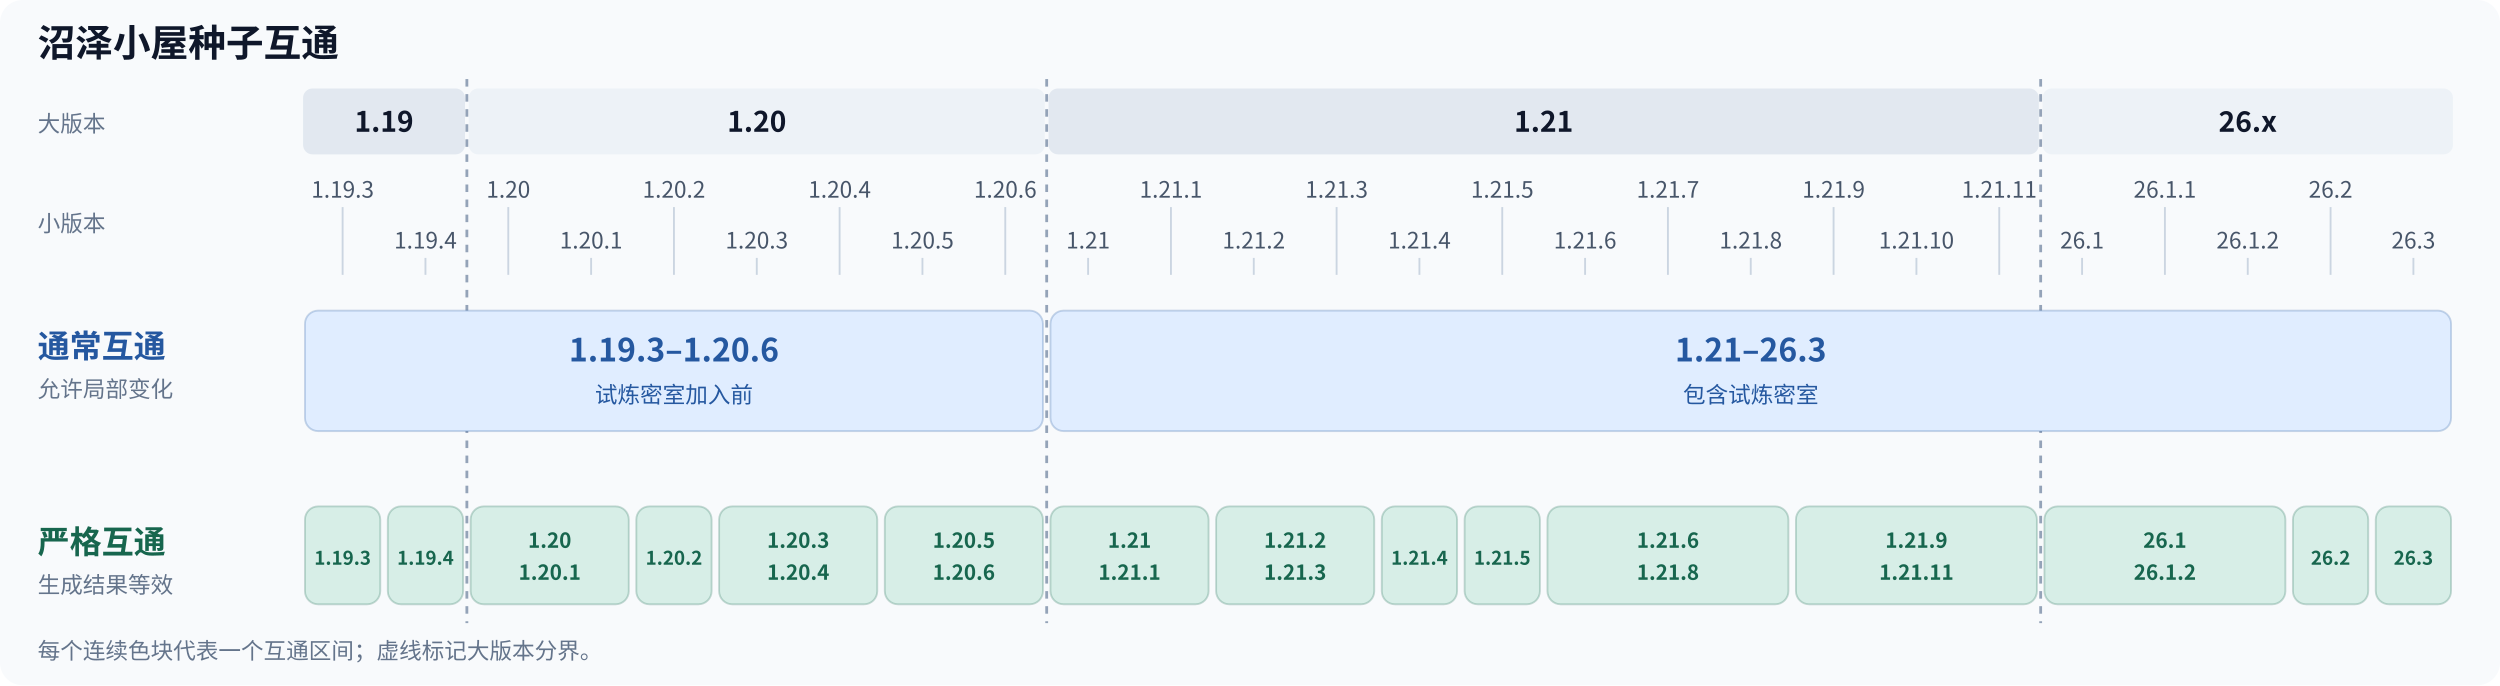
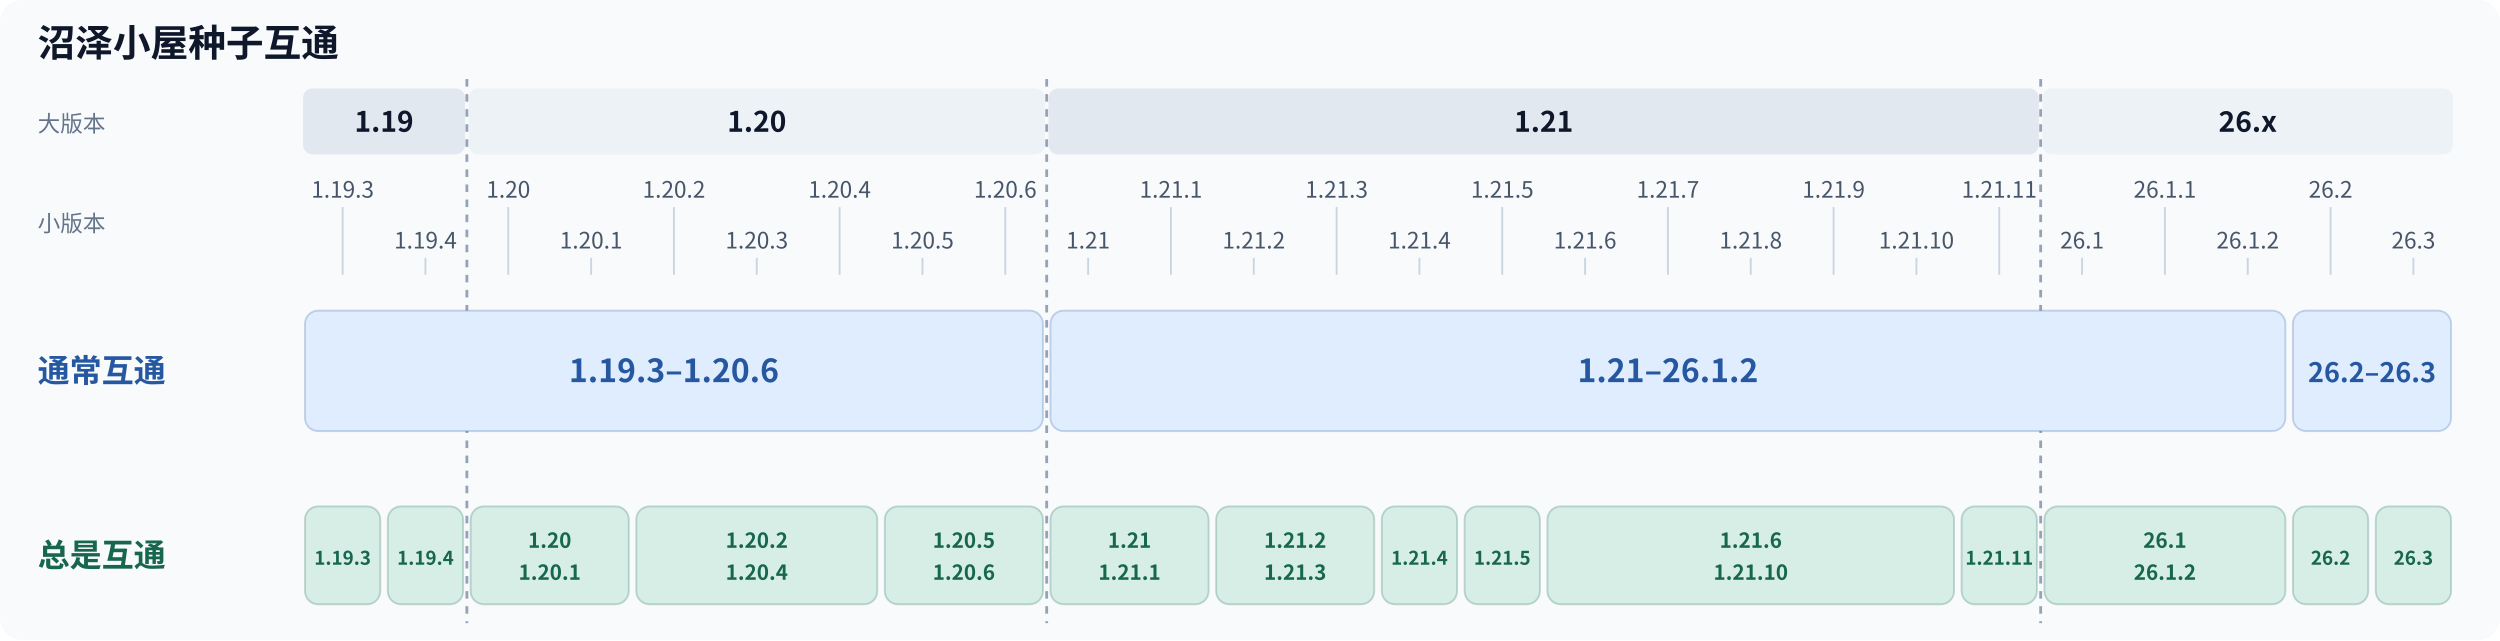
- <svg xmlns="http://www.w3.org/2000/svg" width="1328" height="364" viewBox="0 0 1328 364" role="img">
+ <svg xmlns="http://www.w3.org/2000/svg" width="1328" height="340" viewBox="0 0 1328 340" role="img">
  <rect width="100%" height="100%" rx="12" fill="#f8fafc" />
  <g font-family="Noto Sans CJK SC, PingFang SC, Microsoft YaHei, sans-serif">
    <text x="20" y="30" font-size="20" fill="#0f172a" text-anchor="start" font-weight="600">沼泽小屋种子互通</text>
    <text x="20" y="70" font-size="12" fill="#64748b" text-anchor="start" font-weight="400">大版本</text>
    <text x="20" y="123" font-size="12" fill="#64748b" text-anchor="start" font-weight="400">小版本</text>
    <rect x="161" y="47" width="86" height="35" rx="5" fill="#e2e8f0" />
    <text x="204.0" y="70" font-size="15" fill="#0f172a" text-anchor="middle" font-weight="600">1.19</text>
    <rect x="249" y="47" width="306" height="35" rx="5" fill="#edf2f7" />
    <text x="402.0" y="70" font-size="15" fill="#0f172a" text-anchor="middle" font-weight="600">1.20</text>
    <path d="M248 42V331" stroke="#94a3b8" stroke-width="1.5" stroke-dasharray="4 4" />
    <rect x="557" y="47" width="526" height="35" rx="5" fill="#e2e8f0" />
    <text x="820.0" y="70" font-size="15" fill="#0f172a" text-anchor="middle" font-weight="600">1.21</text>
    <path d="M556 42V331" stroke="#94a3b8" stroke-width="1.5" stroke-dasharray="4 4" />
    <rect x="1085" y="47" width="218" height="35" rx="5" fill="#edf2f7" />
    <text x="1194.0" y="70" font-size="15" fill="#0f172a" text-anchor="middle" font-weight="600">26.x</text>
    <path d="M1084 42V331" stroke="#94a3b8" stroke-width="1.5" stroke-dasharray="4 4" />
    <g>
      <text x="182.0" y="105" font-size="12" fill="#475569" text-anchor="middle" font-weight="400">1.19.3</text>
      <path d="M182.0 110V146" stroke="#cbd5e1" />
    </g>
    <g>
      <text x="226.0" y="132" font-size="12" fill="#475569" text-anchor="middle" font-weight="400">1.19.4</text>
      <path d="M226.0 137V146" stroke="#cbd5e1" />
    </g>
    <g>
      <text x="270.0" y="105" font-size="12" fill="#475569" text-anchor="middle" font-weight="400">1.20</text>
      <path d="M270.0 110V146" stroke="#cbd5e1" />
    </g>
    <g>
      <text x="314.0" y="132" font-size="12" fill="#475569" text-anchor="middle" font-weight="400">1.20.1</text>
      <path d="M314.0 137V146" stroke="#cbd5e1" />
    </g>
    <g>
      <text x="358.0" y="105" font-size="12" fill="#475569" text-anchor="middle" font-weight="400">1.20.2</text>
      <path d="M358.0 110V146" stroke="#cbd5e1" />
    </g>
    <g>
      <text x="402.0" y="132" font-size="12" fill="#475569" text-anchor="middle" font-weight="400">1.20.3</text>
      <path d="M402.0 137V146" stroke="#cbd5e1" />
    </g>
    <g>
      <text x="446.0" y="105" font-size="12" fill="#475569" text-anchor="middle" font-weight="400">1.20.4</text>
      <path d="M446.0 110V146" stroke="#cbd5e1" />
    </g>
    <g>
      <text x="490.0" y="132" font-size="12" fill="#475569" text-anchor="middle" font-weight="400">1.20.5</text>
      <path d="M490.0 137V146" stroke="#cbd5e1" />
    </g>
    <g>
      <text x="534.0" y="105" font-size="12" fill="#475569" text-anchor="middle" font-weight="400">1.20.6</text>
      <path d="M534.0 110V146" stroke="#cbd5e1" />
    </g>
    <g>
      <text x="578.0" y="132" font-size="12" fill="#475569" text-anchor="middle" font-weight="400">1.21</text>
      <path d="M578.0 137V146" stroke="#cbd5e1" />
    </g>
    <g>
      <text x="622.0" y="105" font-size="12" fill="#475569" text-anchor="middle" font-weight="400">1.21.1</text>
      <path d="M622.0 110V146" stroke="#cbd5e1" />
    </g>
    <g>
      <text x="666.0" y="132" font-size="12" fill="#475569" text-anchor="middle" font-weight="400">1.21.2</text>
      <path d="M666.0 137V146" stroke="#cbd5e1" />
    </g>
    <g>
      <text x="710.0" y="105" font-size="12" fill="#475569" text-anchor="middle" font-weight="400">1.21.3</text>
      <path d="M710.0 110V146" stroke="#cbd5e1" />
    </g>
    <g>
      <text x="754.0" y="132" font-size="12" fill="#475569" text-anchor="middle" font-weight="400">1.21.4</text>
      <path d="M754.0 137V146" stroke="#cbd5e1" />
    </g>
    <g>
      <text x="798.0" y="105" font-size="12" fill="#475569" text-anchor="middle" font-weight="400">1.21.5</text>
      <path d="M798.0 110V146" stroke="#cbd5e1" />
    </g>
    <g>
      <text x="842.0" y="132" font-size="12" fill="#475569" text-anchor="middle" font-weight="400">1.21.6</text>
      <path d="M842.0 137V146" stroke="#cbd5e1" />
    </g>
    <g>
      <text x="886.0" y="105" font-size="12" fill="#475569" text-anchor="middle" font-weight="400">1.21.7</text>
      <path d="M886.0 110V146" stroke="#cbd5e1" />
    </g>
    <g>
      <text x="930.0" y="132" font-size="12" fill="#475569" text-anchor="middle" font-weight="400">1.21.8</text>
      <path d="M930.0 137V146" stroke="#cbd5e1" />
    </g>
    <g>
      <text x="974.0" y="105" font-size="12" fill="#475569" text-anchor="middle" font-weight="400">1.21.9</text>
      <path d="M974.0 110V146" stroke="#cbd5e1" />
    </g>
    <g>
      <text x="1018.0" y="132" font-size="12" fill="#475569" text-anchor="middle" font-weight="400">1.21.10</text>
      <path d="M1018.0 137V146" stroke="#cbd5e1" />
    </g>
    <g>
      <text x="1062.0" y="105" font-size="12" fill="#475569" text-anchor="middle" font-weight="400">1.21.11</text>
      <path d="M1062.0 110V146" stroke="#cbd5e1" />
    </g>
    <g>
      <text x="1106.0" y="132" font-size="12" fill="#475569" text-anchor="middle" font-weight="400">26.1</text>
      <path d="M1106.0 137V146" stroke="#cbd5e1" />
    </g>
    <g>
      <text x="1150.0" y="105" font-size="12" fill="#475569" text-anchor="middle" font-weight="400">26.1.1</text>
      <path d="M1150.0 110V146" stroke="#cbd5e1" />
    </g>
    <g>
      <text x="1194.0" y="132" font-size="12" fill="#475569" text-anchor="middle" font-weight="400">26.1.2</text>
      <path d="M1194.0 137V146" stroke="#cbd5e1" />
    </g>
    <g>
      <text x="1238.0" y="105" font-size="12" fill="#475569" text-anchor="middle" font-weight="400">26.2</text>
      <path d="M1238.0 110V146" stroke="#cbd5e1" />
    </g>
    <g>
      <text x="1282.0" y="132" font-size="12" fill="#475569" text-anchor="middle" font-weight="400">26.3</text>
      <path d="M1282.0 137V146" stroke="#cbd5e1" />
    </g>
-     <text x="20" y="190" font-size="17" fill="#2558a0" text-anchor="start" font-weight="600">通常互通</text>
-     <text x="20" y="211" font-size="12" fill="#64748b" text-anchor="start" font-weight="400">允许局部变化</text>
+     <text x="20" y="203.0" font-size="17" fill="#2558a0" text-anchor="start" font-weight="600">通常互通</text>
    <g>
      <rect x="162" y="165" width="392" height="64" rx="7" fill="#e0edff" stroke="#2558a0" stroke-opacity=".24" />
-       <text x="358.0" y="192" font-size="17" fill="#2558a0" text-anchor="middle" font-weight="600">1.19.3–1.20.6</text>
-       <text x="358.0" y="214" font-size="12" fill="#2558a0" text-anchor="middle" font-weight="400">试炼密室加入前</text>
-     </g>
-     <g>
-       <rect x="558" y="165" width="744" height="64" rx="7" fill="#e0edff" stroke="#2558a0" stroke-opacity=".24" />
-       <text x="930.0" y="192" font-size="17" fill="#2558a0" text-anchor="middle" font-weight="600">1.21–26.3</text>
-       <text x="930.0" y="214" font-size="12" fill="#2558a0" text-anchor="middle" font-weight="400">包含试炼密室</text>
-     </g>
-     <text x="20" y="294" font-size="17" fill="#17664e" text-anchor="start" font-weight="600">严格互通</text>
-     <text x="20" y="315" font-size="12" fill="#64748b" text-anchor="start" font-weight="400">生成结果等效</text>
+       <text x="358.0" y="203.0" font-size="17" fill="#2558a0" text-anchor="middle" font-weight="600">1.19.3–1.20.6</text>
+     </g>
+     <g>
+       <rect x="558" y="165" width="656" height="64" rx="7" fill="#e0edff" stroke="#2558a0" stroke-opacity=".24" />
+       <text x="886.0" y="203.0" font-size="17" fill="#2558a0" text-anchor="middle" font-weight="600">1.21–26.1.2</text>
+     </g>
+     <g>
+       <rect x="1218" y="165" width="84" height="64" rx="7" fill="#e0edff" stroke="#2558a0" stroke-opacity=".24" />
+       <text x="1260.0" y="203.0" font-size="14.359" fill="#2558a0" text-anchor="middle" font-weight="600">26.2–26.3</text>
+     </g>
+     <text x="20" y="301.0" font-size="17" fill="#17664e" text-anchor="start" font-weight="600">总是互通</text>
    <g>
      <rect x="162" y="269" width="40" height="52" rx="7" fill="#d7eee7" stroke="#17664e" stroke-opacity=".24" />
      <text x="182.0" y="300" font-size="10" fill="#17664e" text-anchor="middle" font-weight="600">1.19.3</text>
    </g>
    <g>
      <rect x="206" y="269" width="40" height="52" rx="7" fill="#d7eee7" stroke="#17664e" stroke-opacity=".24" />
      <text x="226.0" y="300" font-size="10" fill="#17664e" text-anchor="middle" font-weight="600">1.19.4</text>
    </g>
    <g>
      <rect x="250" y="269" width="84" height="52" rx="7" fill="#d7eee7" stroke="#17664e" stroke-opacity=".24" />
      <text x="292.0" y="291" font-size="11" fill="#17664e" text-anchor="middle" font-weight="600">1.20</text>
      <text x="292.0" y="308" font-size="11" fill="#17664e" text-anchor="middle" font-weight="600">1.20.1</text>
    </g>
    <g>
-       <rect x="338" y="269" width="40" height="52" rx="7" fill="#d7eee7" stroke="#17664e" stroke-opacity=".24" />
-       <text x="358.0" y="300" font-size="10" fill="#17664e" text-anchor="middle" font-weight="600">1.20.2</text>
-     </g>
-     <g>
-       <rect x="382" y="269" width="84" height="52" rx="7" fill="#d7eee7" stroke="#17664e" stroke-opacity=".24" />
-       <text x="424.0" y="291" font-size="11" fill="#17664e" text-anchor="middle" font-weight="600">1.20.3</text>
-       <text x="424.0" y="308" font-size="11" fill="#17664e" text-anchor="middle" font-weight="600">1.20.4</text>
+       <rect x="338" y="269" width="128" height="52" rx="7" fill="#d7eee7" stroke="#17664e" stroke-opacity=".24" />
+       <text x="402.0" y="291" font-size="11" fill="#17664e" text-anchor="middle" font-weight="600">1.20.2</text>
+       <text x="402.0" y="308" font-size="11" fill="#17664e" text-anchor="middle" font-weight="600">1.20.4</text>
    </g>
    <g>
      <rect x="470" y="269" width="84" height="52" rx="7" fill="#d7eee7" stroke="#17664e" stroke-opacity=".24" />
      <text x="512.0" y="291" font-size="11" fill="#17664e" text-anchor="middle" font-weight="600">1.20.5</text>
      <text x="512.0" y="308" font-size="11" fill="#17664e" text-anchor="middle" font-weight="600">1.20.6</text>
    </g>
    <g>
      <rect x="558" y="269" width="84" height="52" rx="7" fill="#d7eee7" stroke="#17664e" stroke-opacity=".24" />
      <text x="600.0" y="291" font-size="11" fill="#17664e" text-anchor="middle" font-weight="600">1.21</text>
      <text x="600.0" y="308" font-size="11" fill="#17664e" text-anchor="middle" font-weight="600">1.21.1</text>
    </g>
    <g>
      <rect x="646" y="269" width="84" height="52" rx="7" fill="#d7eee7" stroke="#17664e" stroke-opacity=".24" />
      <text x="688.0" y="291" font-size="11" fill="#17664e" text-anchor="middle" font-weight="600">1.21.2</text>
      <text x="688.0" y="308" font-size="11" fill="#17664e" text-anchor="middle" font-weight="600">1.21.3</text>
    </g>
    <g>
      <rect x="734" y="269" width="40" height="52" rx="7" fill="#d7eee7" stroke="#17664e" stroke-opacity=".24" />
      <text x="754.0" y="300" font-size="10" fill="#17664e" text-anchor="middle" font-weight="600">1.21.4</text>
    </g>
    <g>
      <rect x="778" y="269" width="40" height="52" rx="7" fill="#d7eee7" stroke="#17664e" stroke-opacity=".24" />
      <text x="798.0" y="300" font-size="10" fill="#17664e" text-anchor="middle" font-weight="600">1.21.5</text>
    </g>
    <g>
-       <rect x="822" y="269" width="128" height="52" rx="7" fill="#d7eee7" stroke="#17664e" stroke-opacity=".24" />
-       <text x="886.0" y="291" font-size="11" fill="#17664e" text-anchor="middle" font-weight="600">1.21.6</text>
-       <text x="886.0" y="308" font-size="11" fill="#17664e" text-anchor="middle" font-weight="600">1.21.8</text>
-     </g>
-     <g>
-       <rect x="954" y="269" width="128" height="52" rx="7" fill="#d7eee7" stroke="#17664e" stroke-opacity=".24" />
-       <text x="1018.0" y="291" font-size="11" fill="#17664e" text-anchor="middle" font-weight="600">1.21.9</text>
-       <text x="1018.0" y="308" font-size="11" fill="#17664e" text-anchor="middle" font-weight="600">1.21.11</text>
+       <rect x="822" y="269" width="216" height="52" rx="7" fill="#d7eee7" stroke="#17664e" stroke-opacity=".24" />
+       <text x="930.0" y="291" font-size="11" fill="#17664e" text-anchor="middle" font-weight="600">1.21.6</text>
+       <text x="930.0" y="308" font-size="11" fill="#17664e" text-anchor="middle" font-weight="600">1.21.10</text>
+     </g>
+     <g>
+       <rect x="1042" y="269" width="40" height="52" rx="7" fill="#d7eee7" stroke="#17664e" stroke-opacity=".24" />
+       <text x="1062.0" y="300" font-size="10" fill="#17664e" text-anchor="middle" font-weight="600">1.21.11</text>
    </g>
    <g>
      <rect x="1086" y="269" width="128" height="52" rx="7" fill="#d7eee7" stroke="#17664e" stroke-opacity=".24" />
      <text x="1150.0" y="291" font-size="11" fill="#17664e" text-anchor="middle" font-weight="600">26.1</text>
      <text x="1150.0" y="308" font-size="11" fill="#17664e" text-anchor="middle" font-weight="600">26.1.2</text>
    </g>
    <g>
      <rect x="1218" y="269" width="40" height="52" rx="7" fill="#d7eee7" stroke="#17664e" stroke-opacity=".24" />
      <text x="1238.0" y="300" font-size="10" fill="#17664e" text-anchor="middle" font-weight="600">26.2</text>
    </g>
    <g>
      <rect x="1262" y="269" width="40" height="52" rx="7" fill="#d7eee7" stroke="#17664e" stroke-opacity=".24" />
      <text x="1282.0" y="300" font-size="10" fill="#17664e" text-anchor="middle" font-weight="600">26.3</text>
    </g>
-     <text x="20" y="350" font-size="12" fill="#64748b" text-anchor="start" font-weight="400">每个连续色块代表一个互通区间；虚线标记大版本分界。</text>
  </g>
</svg>
